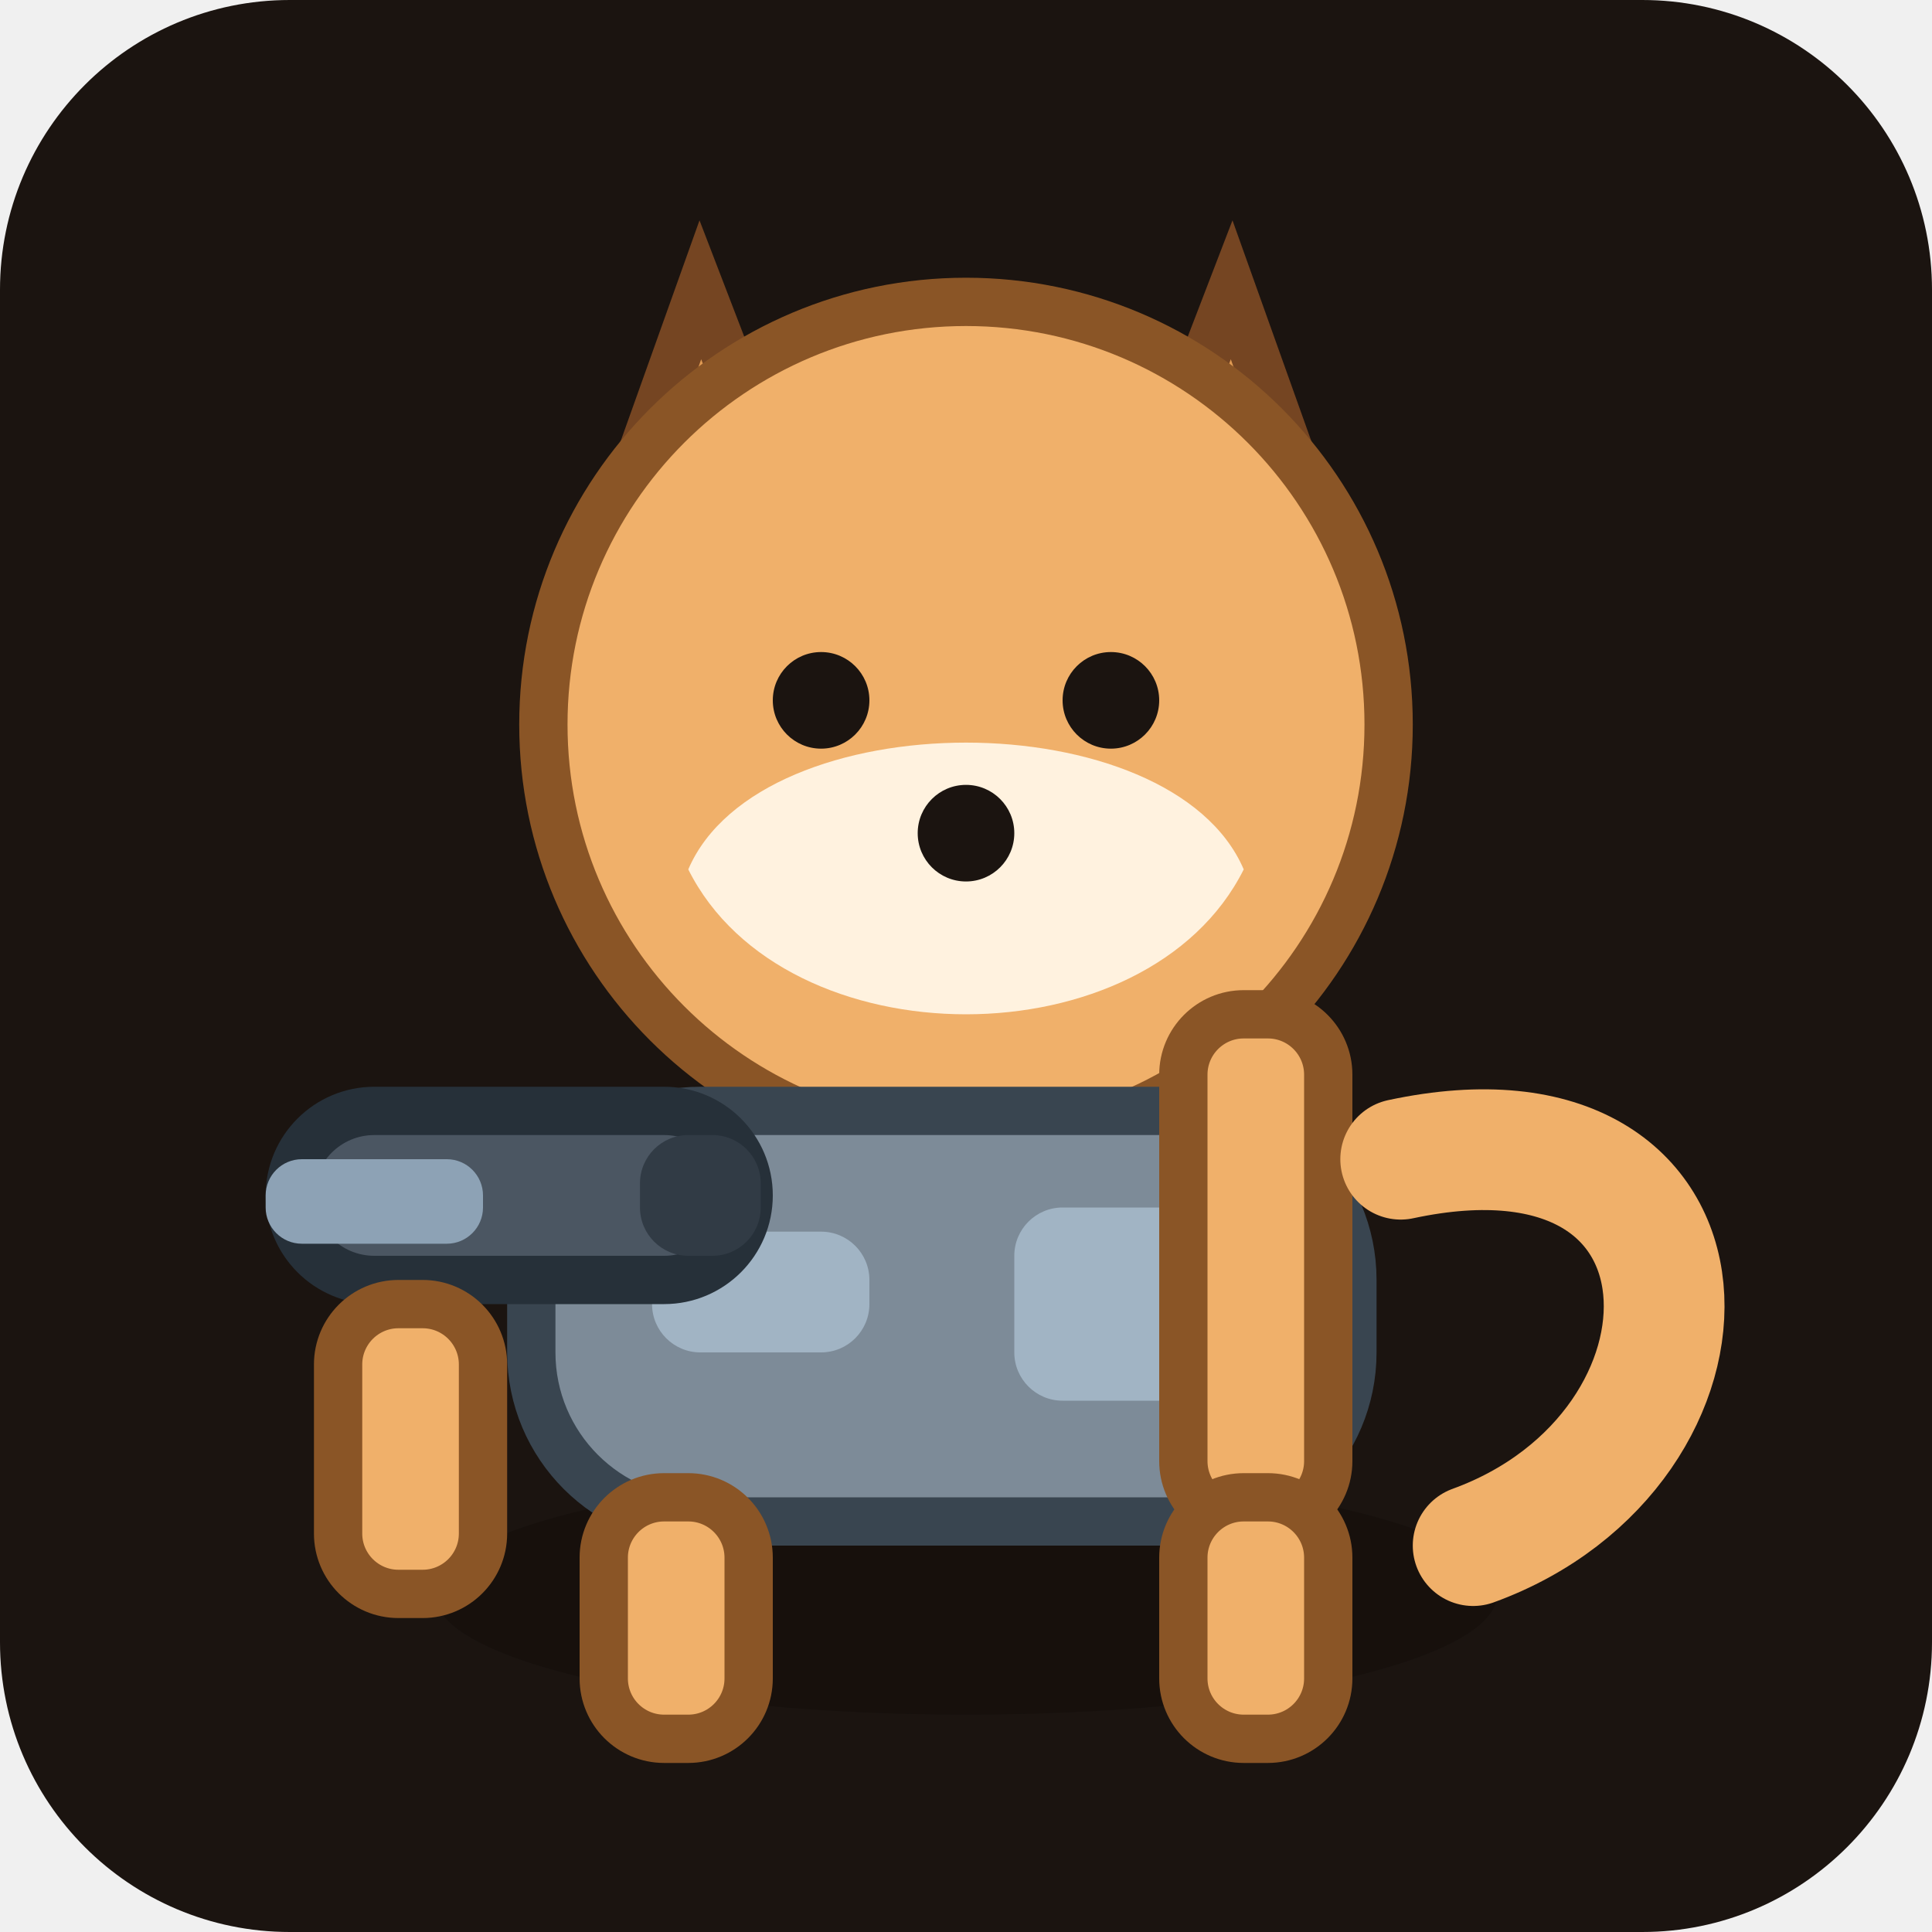
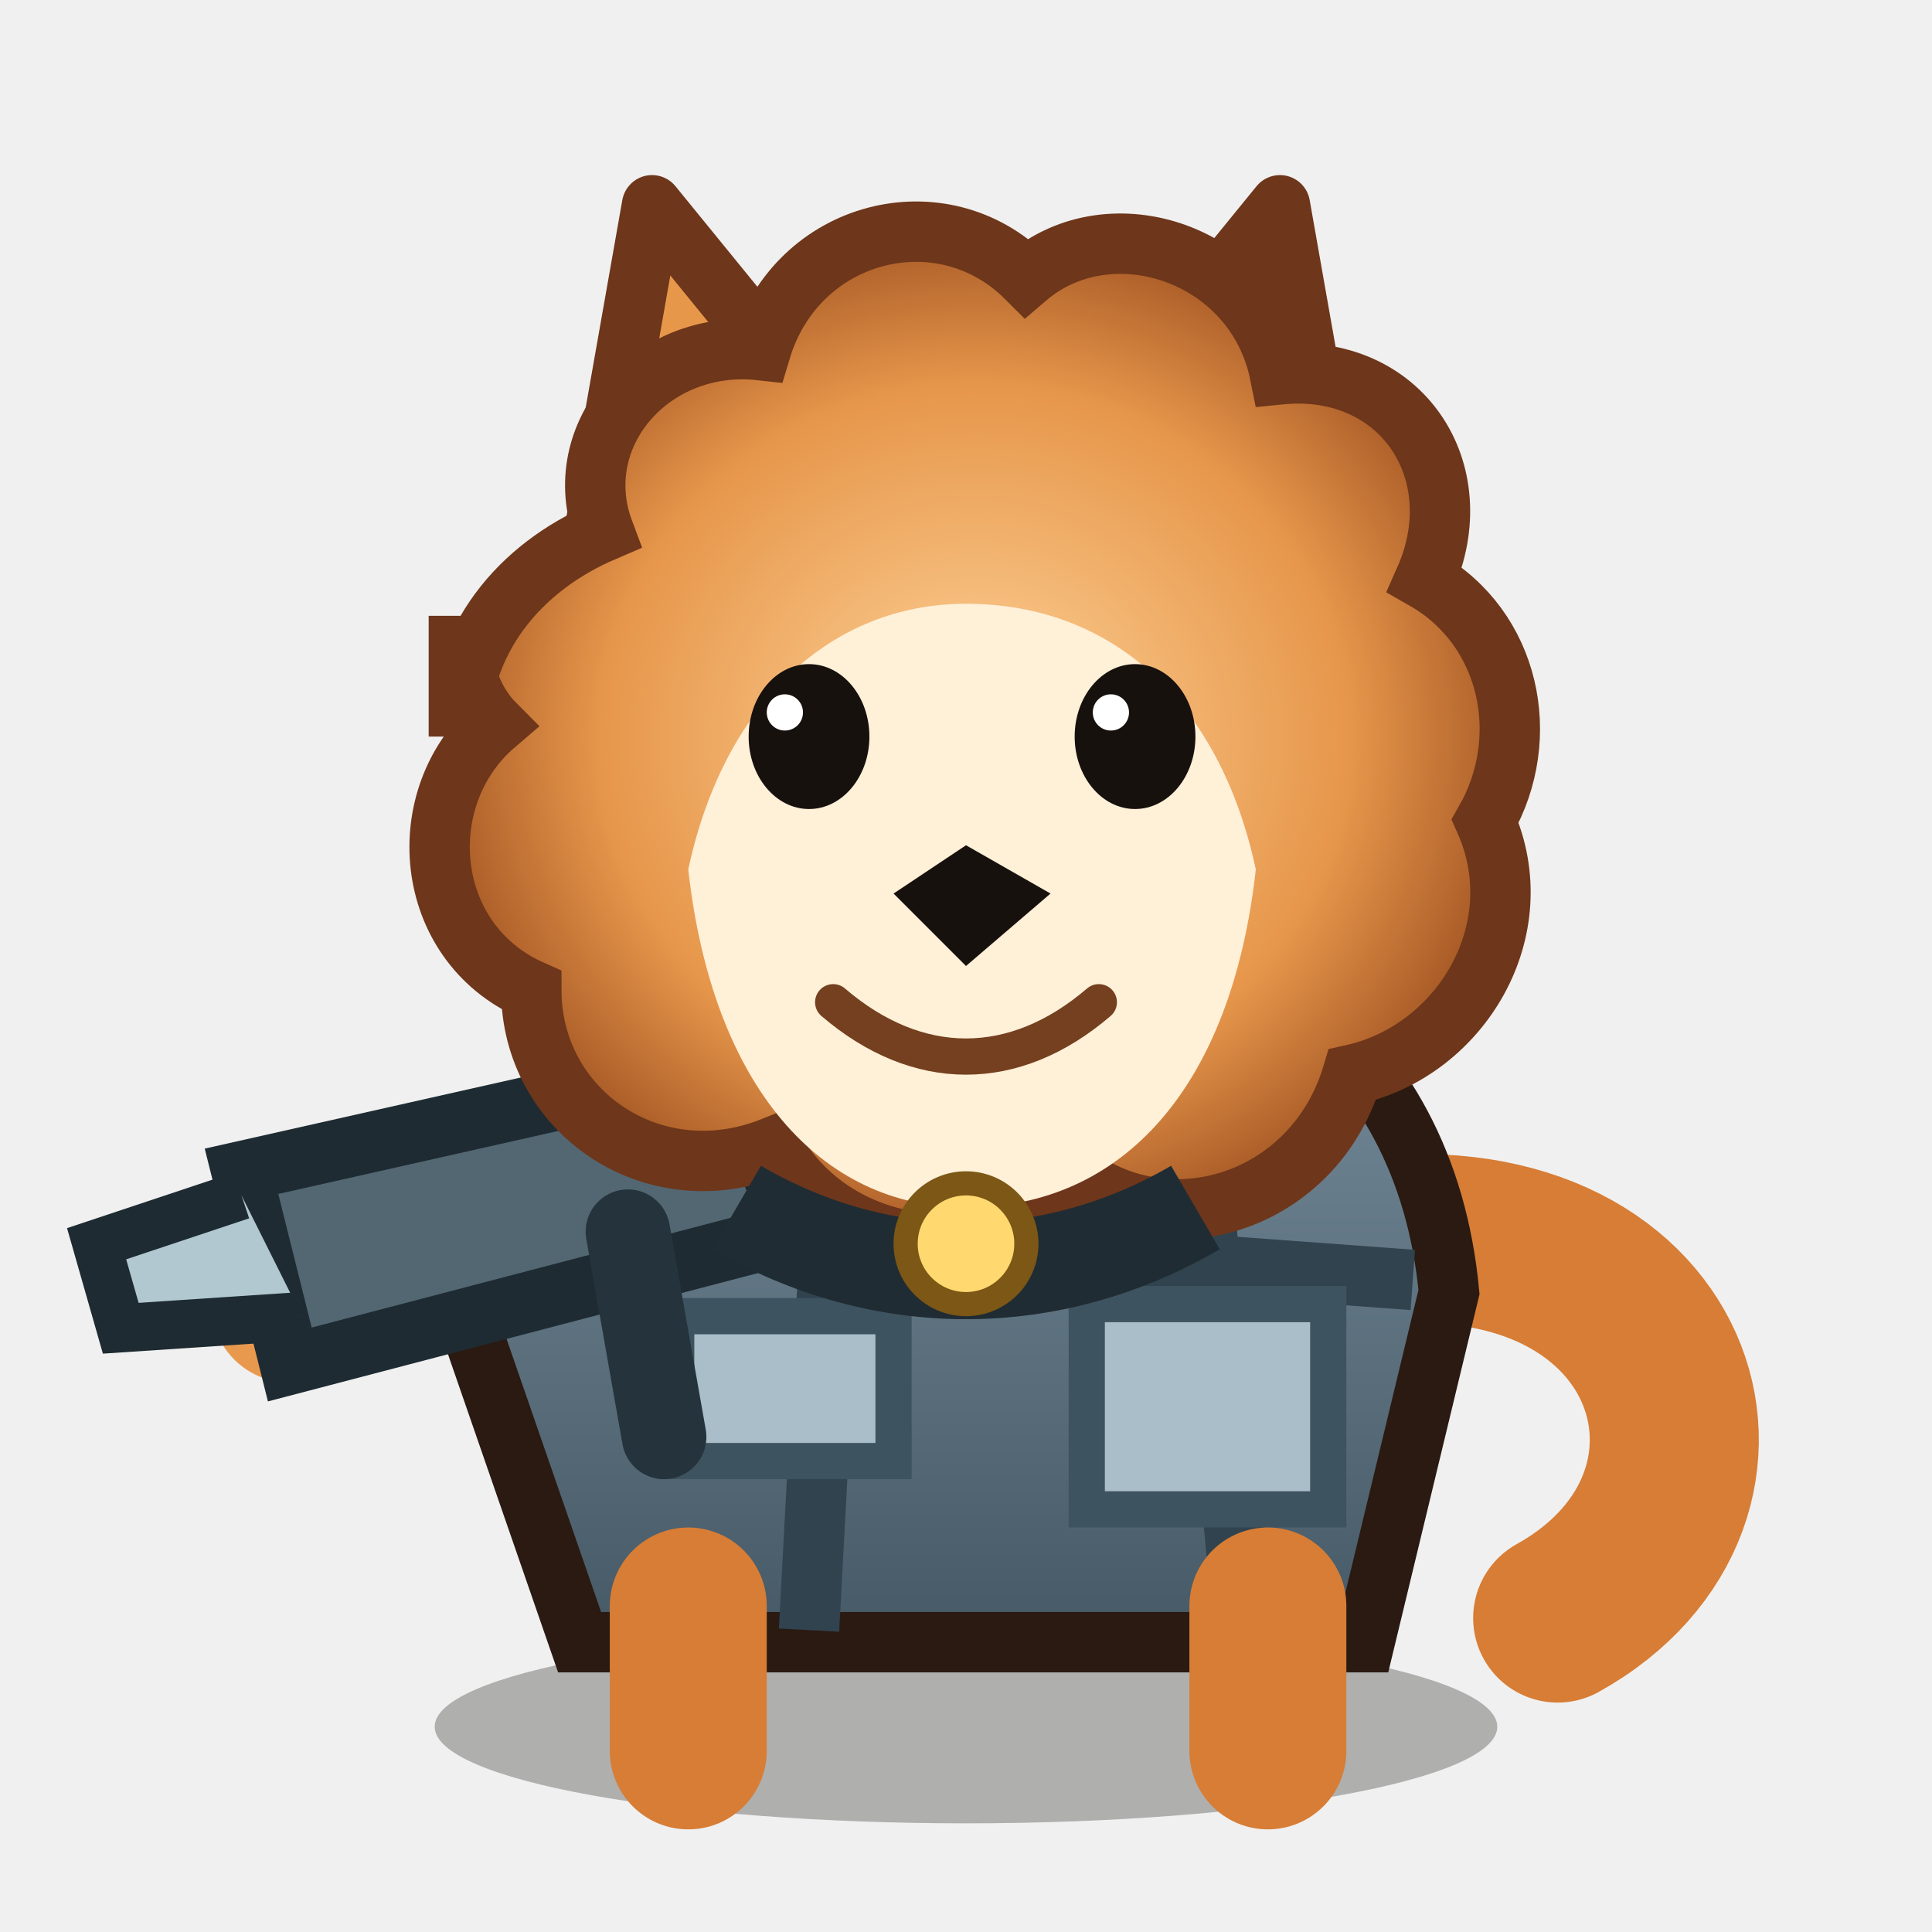
<svg xmlns="http://www.w3.org/2000/svg" viewBox="0 0 160 160">
-   <rect width="160" height="160" rx="24" fill="#1b1410" />
-   <ellipse cx="80" cy="132" rx="44" ry="10" fill="#0d0907" opacity="0.35" />
-   <path d="M48 52 L58 24 L68 50" fill="#e09a52" stroke="#754522" stroke-width="4" />
-   <path d="M112 52 L102 24 L92 50" fill="#e09a52" stroke="#754522" stroke-width="4" />
-   <circle cx="80" cy="60" r="35" fill="#f0b06a" stroke="#8a5526" stroke-width="4" />
-   <path d="M57 72 C63 58, 97 58, 103 72 C95 88, 65 88, 57 72" fill="#fff2df" />
-   <circle cx="68" cy="58" r="4" fill="#1b1410" />
-   <circle cx="92" cy="58" r="4" fill="#1b1410" />
-   <circle cx="80" cy="69" r="4" fill="#1b1410" />
-   <rect x="44" y="92" width="68" height="34" rx="14" fill="#7d8b98" stroke="#394550" stroke-width="4" />
-   <rect x="54" y="102" width="18" height="10" rx="4" fill="#a1b4c4" />
-   <rect x="84" y="100" width="20" height="16" rx="4" fill="#a1b4c4" />
-   <rect x="98" y="84" width="12" height="42" rx="5" fill="#f0b06a" stroke="#8a5526" stroke-width="4" />
-   <rect x="24" y="92" width="38" height="14" rx="7" fill="#4b5662" stroke="#263039" stroke-width="4" />
-   <rect x="22" y="96" width="18" height="7" rx="3" fill="#8da2b5" />
-   <rect x="53" y="94" width="10" height="10" rx="4" fill="#313b45" />
-   <rect x="28" y="108" width="12" height="24" rx="5" fill="#f0b06a" stroke="#8a5526" stroke-width="4" />
-   <rect x="50" y="124" width="12" height="20" rx="5" fill="#f0b06a" stroke="#8a5526" stroke-width="4" />
-   <rect x="98" y="124" width="12" height="20" rx="5" fill="#f0b06a" stroke="#8a5526" stroke-width="4" />
-   <path d="M116 96 C144 90, 144 120, 122 128" fill="none" stroke="#f0b06a" stroke-width="10" stroke-linecap="round" />
+   <defs>
+     <radialGradient id="fur">
+       <stop stop-color="#ffd49a" />
+       <stop offset=".7" stop-color="#e6964a" />
+       <stop offset="1" stop-color="#a95b27" />
+     </radialGradient>
+     <linearGradient id="vest" x2="0" y2="1">
+       <stop stop-color="#7b91a0" />
+       <stop offset="1" stop-color="#465966" />
+     </linearGradient>
+   </defs>
+   <ellipse cx="80" cy="143" rx="44" ry="8" fill="#080605" opacity=".28" />
+   <path d="M112 103c27-4 35 21 17 31" fill="none" stroke="#d77d35" stroke-width="14" stroke-linecap="round" />
+   <path d="M42 100c4-17 20-25 38-25 22 0 38 11 40 32l-7 29H48l-9-26z" fill="url(#vest)" stroke="#2a1a12" stroke-width="5" />
+   <path d="m49 101 68 5m-47-27-3 56m31-54 5 54" stroke="#30434e" stroke-width="5" />
+   <path d="M56 109h18v12H56zm34-1h20v17H90z" fill="#a9bec8" stroke="#3e5360" stroke-width="3" />
+   <path d="M57 133v12m48-12v12" stroke="#d77d35" stroke-width="13" stroke-linecap="round" />
+   <path d="M44 103 24 108" stroke="#e9994d" stroke-width="13" stroke-linecap="round" />
+   <path d="m20 97 40-9 6 14-42 11z" fill="#536773" stroke="#1e2b32" stroke-width="5" />
+   <path d="m20 99-12 4 2 7 15-1" fill="#b2c8d1" stroke="#1e2b32" stroke-width="4" />
+   <path d="m52 102 3 17" stroke="#25343c" stroke-width="7" stroke-linecap="round" />
+   <path d="m48 51 6-34 22 27m36 7-6-34-22 27" fill="#e79749" stroke="#6e361a" stroke-width="5" stroke-linejoin="round" />
+   <path d="M38 61c0-8 5-14 12-17-3-8 4-16 13-15 3-10 15-13 22-6 7-6 19-2 21 8 10-1 16 8 12 17 7 4 9 13 5 20 4 9-2 19-11 21-3 10-14 14-22 9-8 8-21 6-26-3-10 4-20-3-20-13-9-4-10-16-3-22-2-2-3-5-3-9z" fill="url(#fur)" stroke="#6e361a" stroke-width="5" />
+   <path d="M57 72c3-14 12-22 23-22 12 0 21 8 24 22-2 18-11 28-24 28-12 0-21-10-23-28z" fill="#fff0d8" />
+   <ellipse cx="67" cy="61" rx="5" ry="6" fill="#17110e" />
+   <ellipse cx="94" cy="61" rx="5" ry="6" fill="#17110e" />
+   <circle cx="65" cy="59" r="1.5" fill="#fff" />
+   <circle cx="92" cy="59" r="1.5" fill="#fff" />
+   <path d="m74 74 6-4 7 4-7 6z" fill="#17110e" />
+   <path d="M69 83c7 6 15 6 22 0" fill="none" stroke="#74401f" stroke-width="3" stroke-linecap="round" />
+   <path d="M61 100c12 7 26 7 38 0" fill="none" stroke="#202c33" stroke-width="8" />
+   <circle cx="80" cy="103" r="5" fill="#ffd970" stroke="#7c5715" stroke-width="2" />
</svg>
